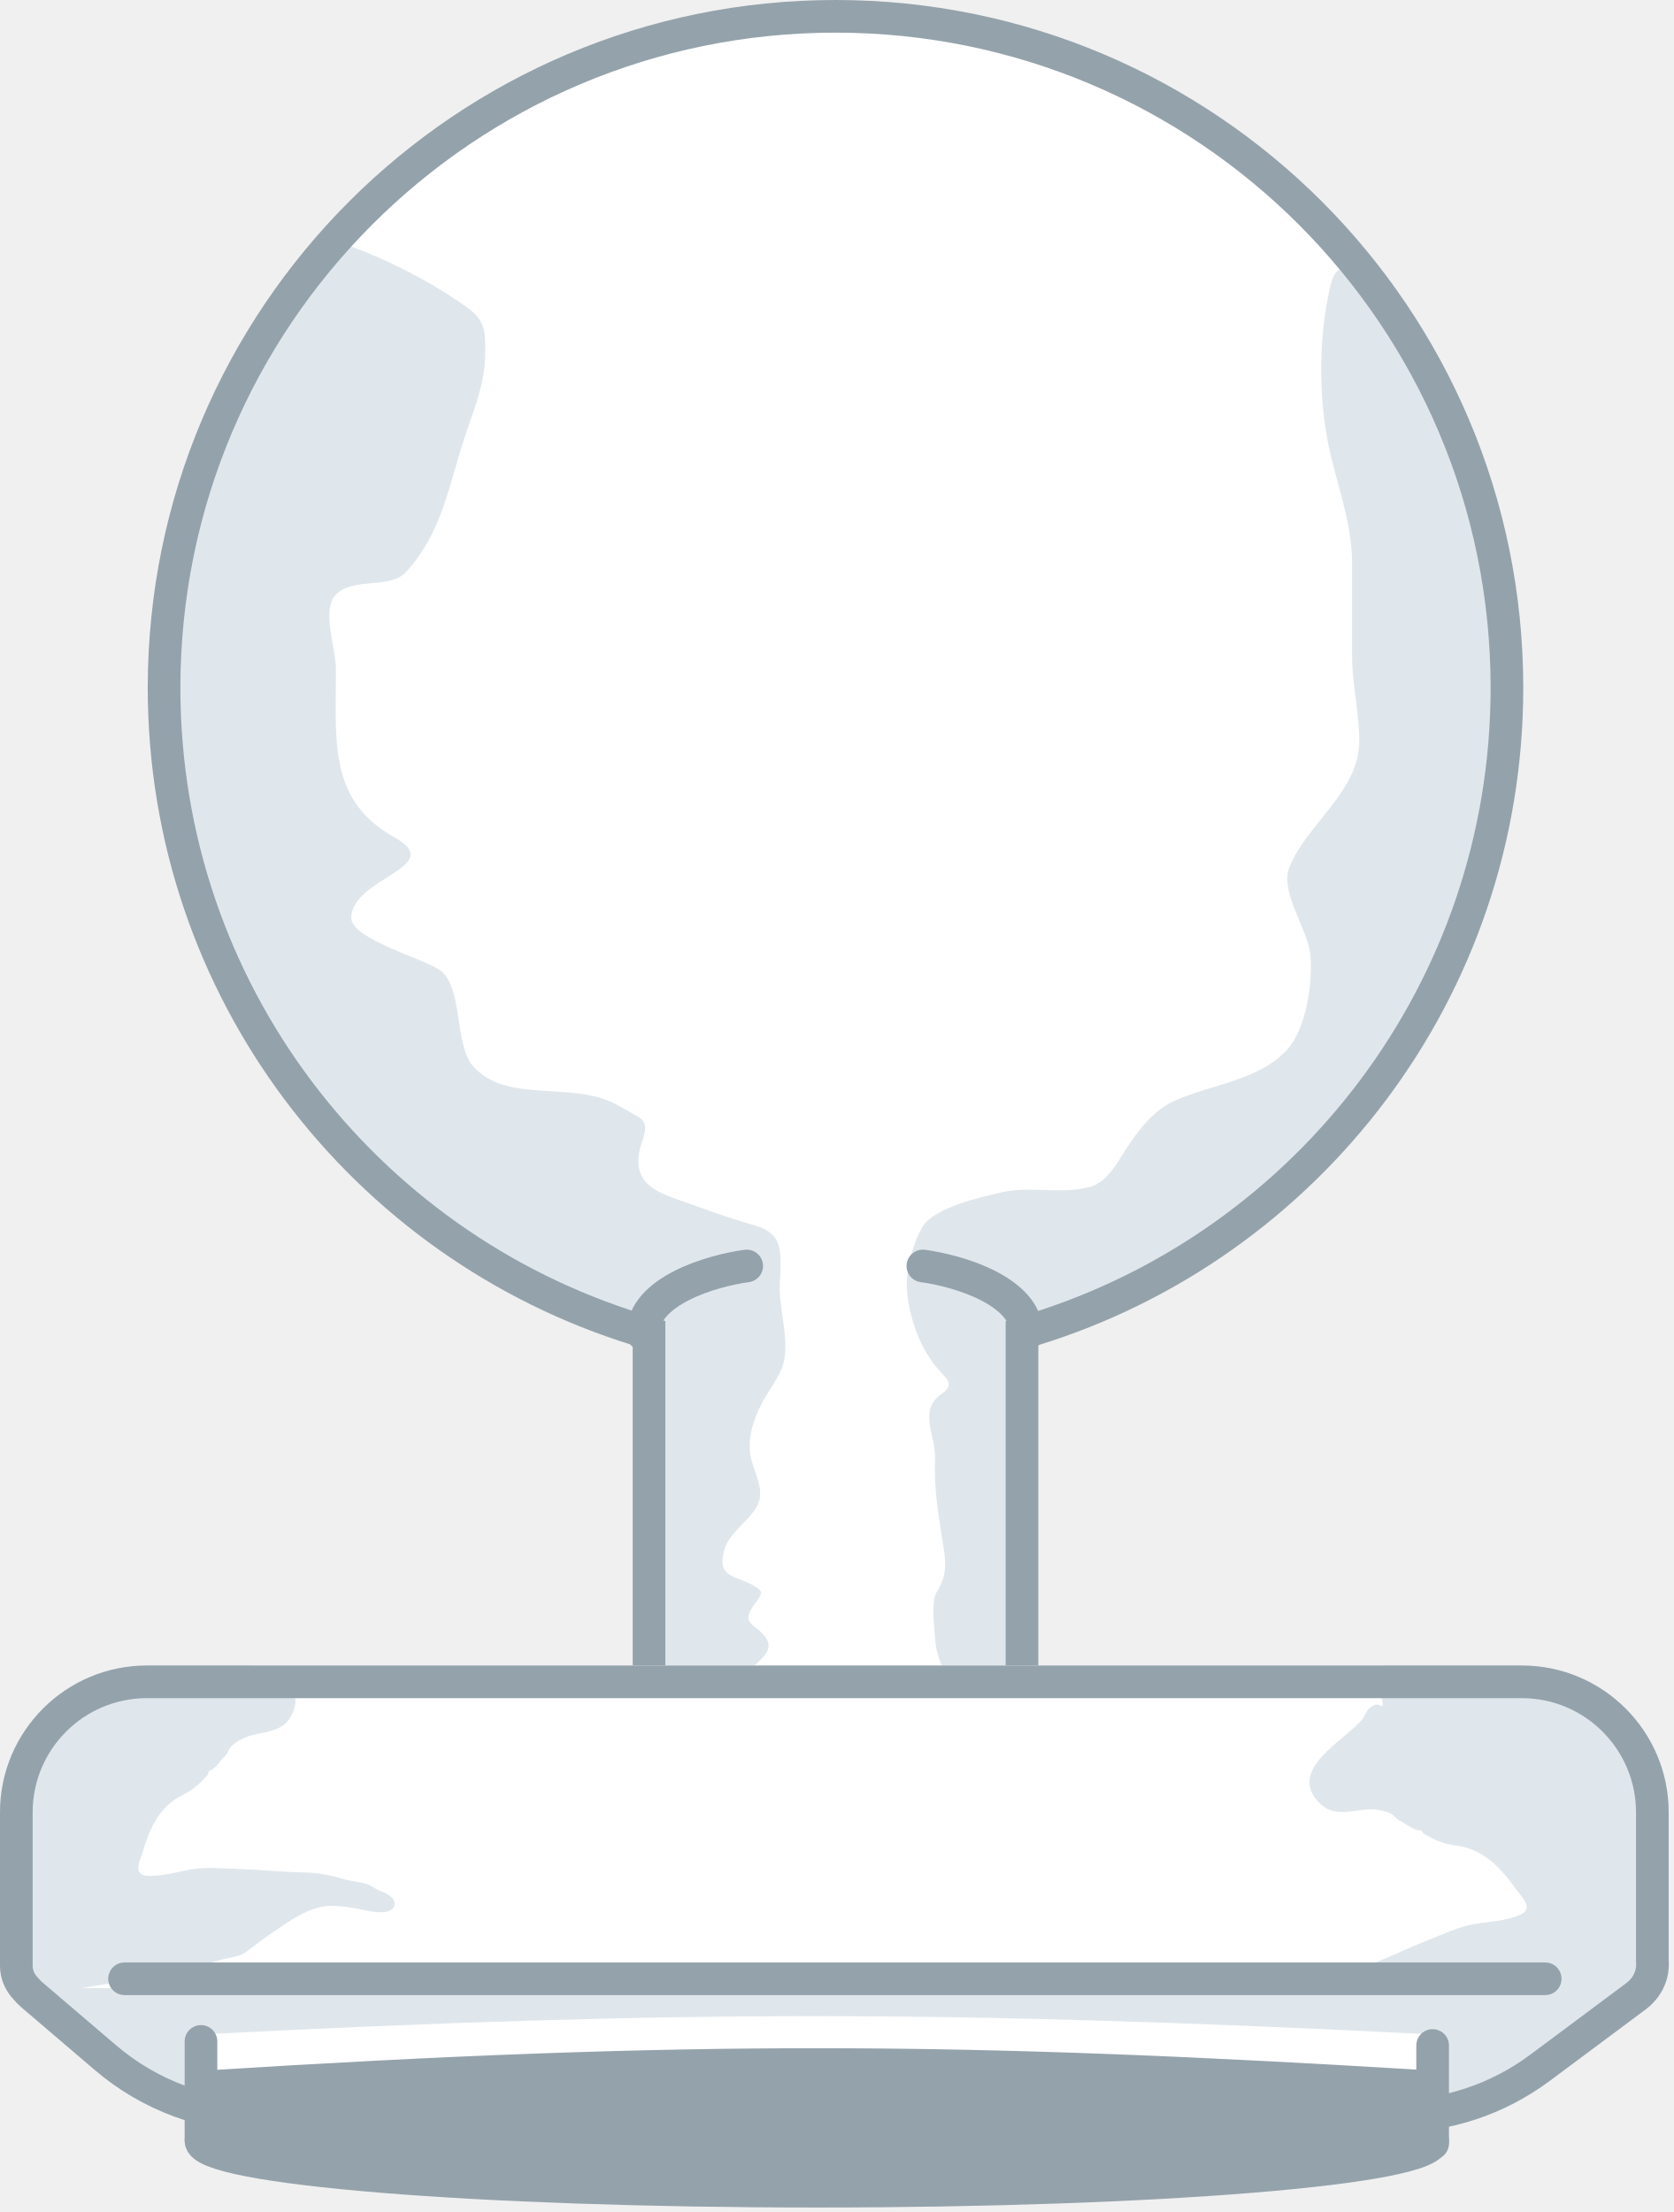
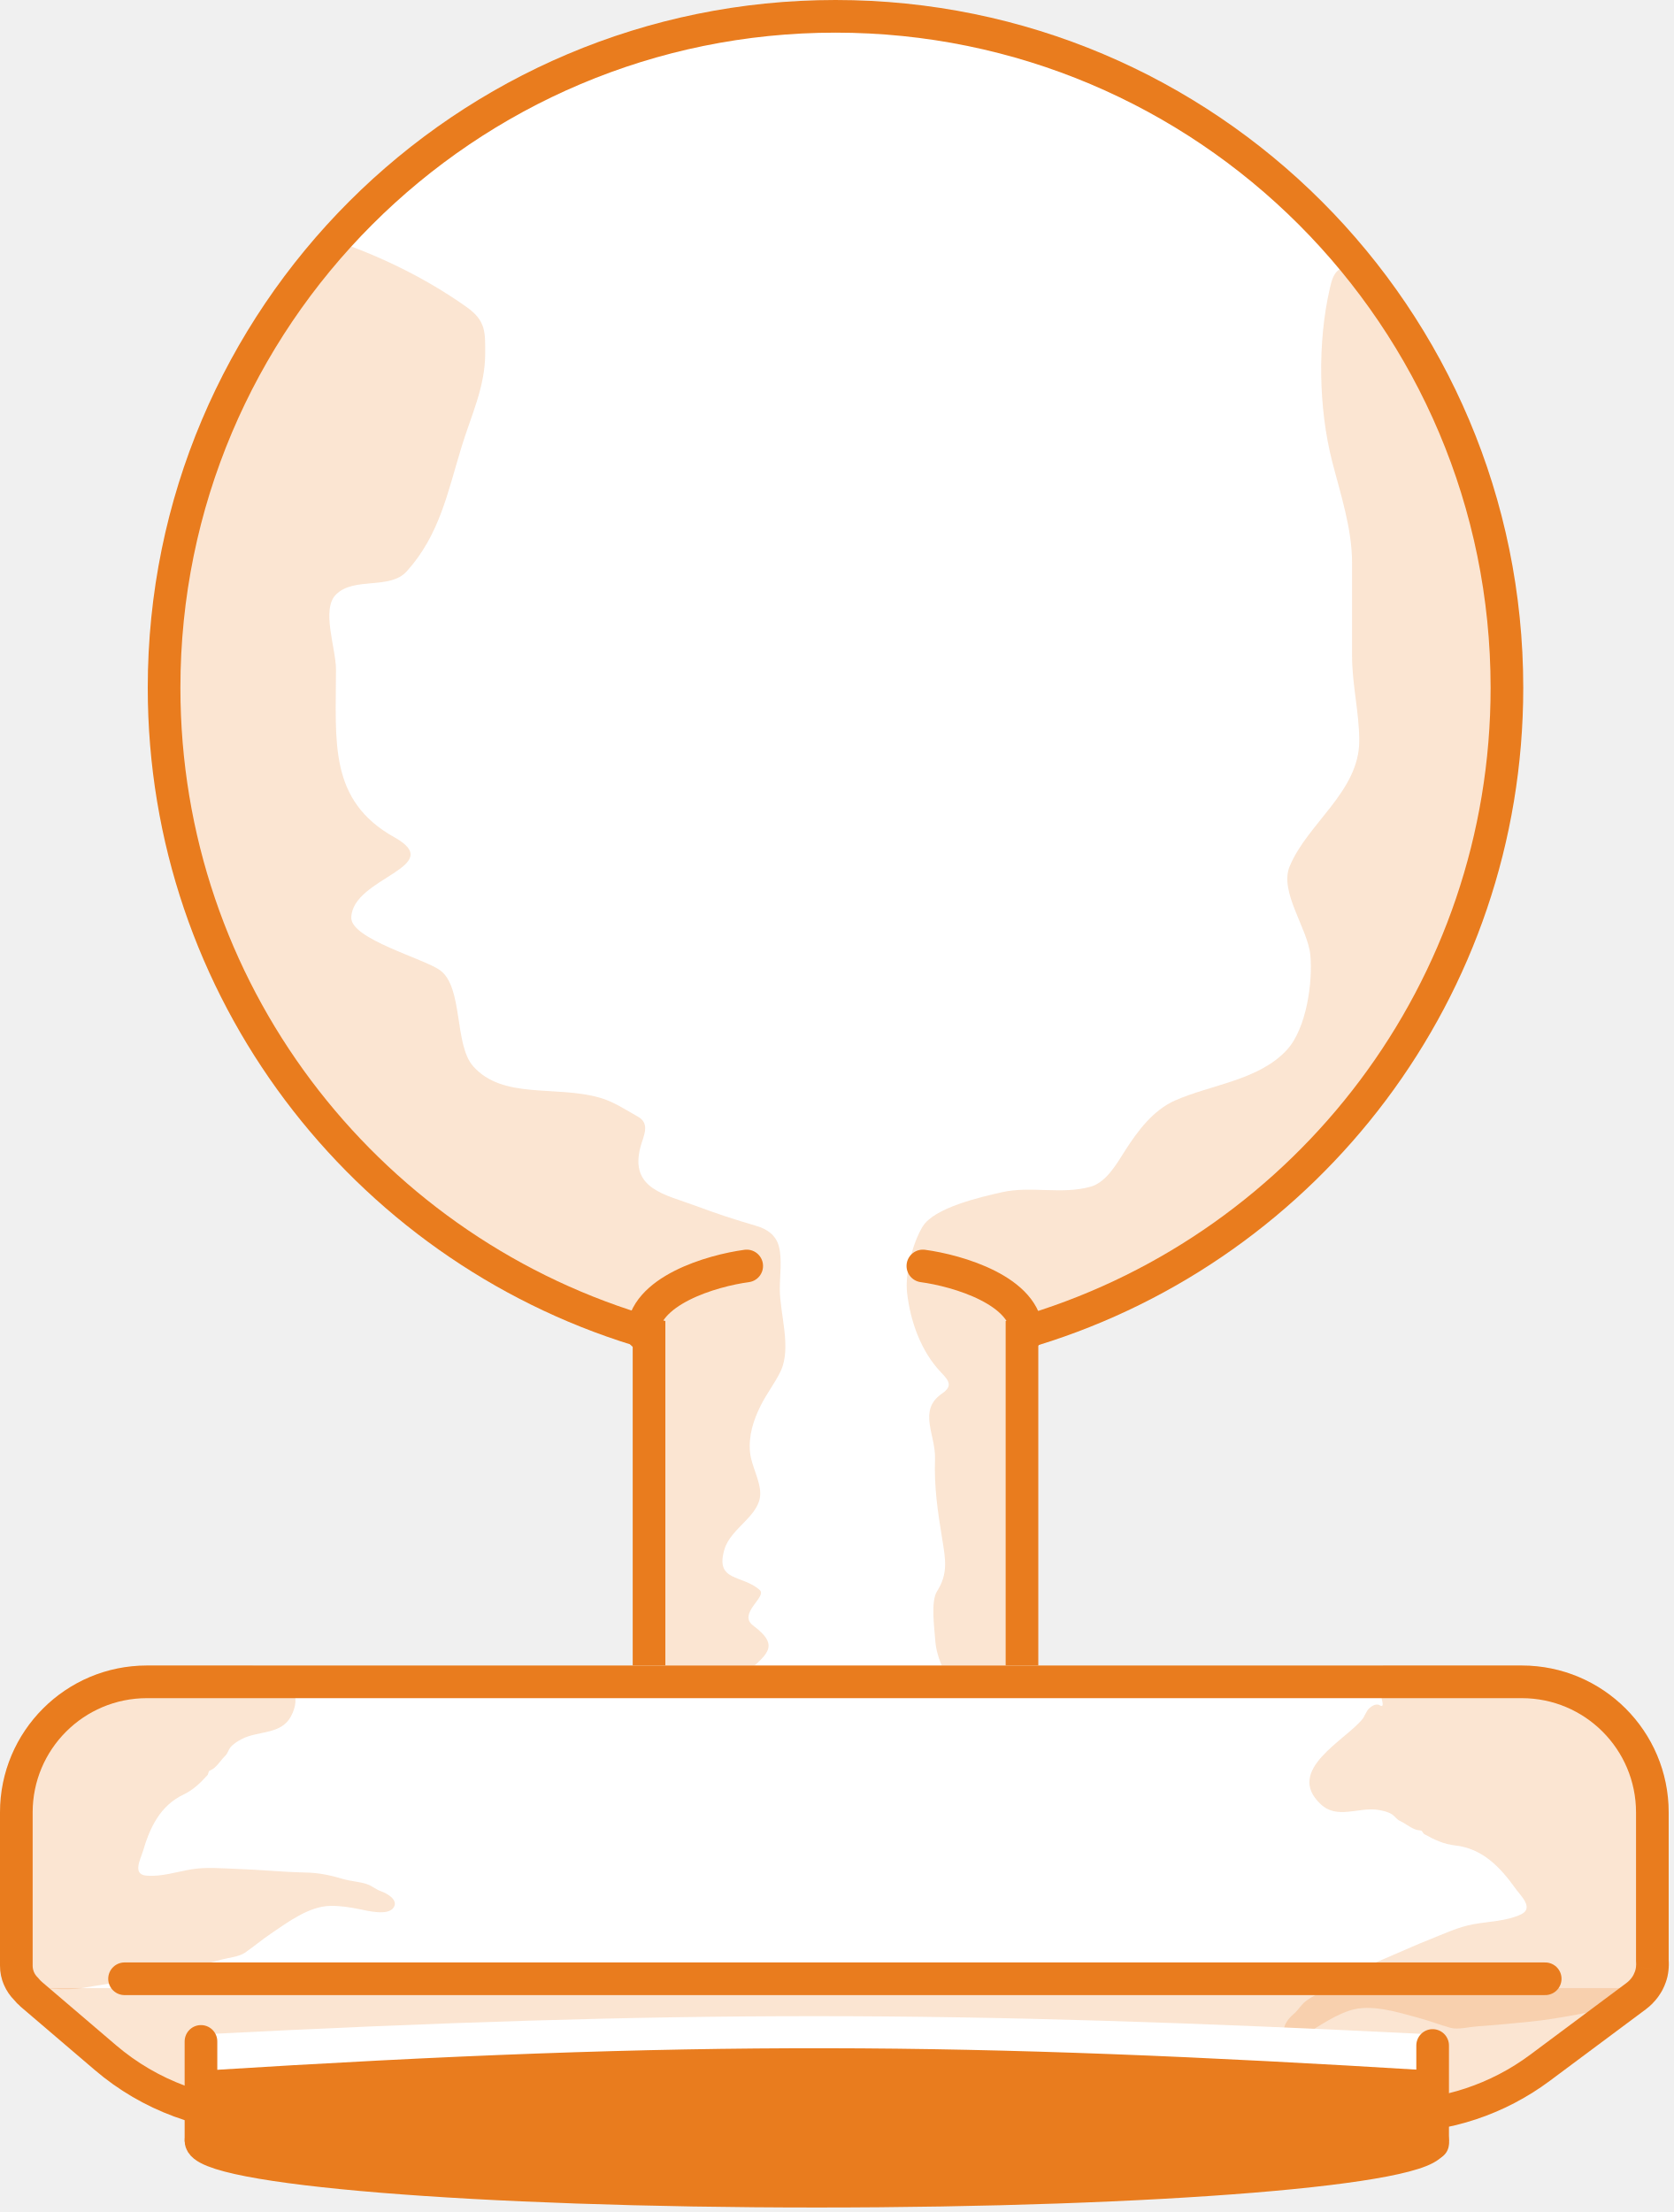
- <svg xmlns="http://www.w3.org/2000/svg" width="205" height="271" viewBox="0 0 205 271" fill="none">
+ <svg xmlns="http://www.w3.org/2000/svg" width="205" height="271" viewBox="0 0 205 271" fill="none" color="#e97c1e">
  <g clip-path="url(#clip0_44_21)">
    <mask id="mask0_44_21" style="mask-type:alpha" maskUnits="userSpaceOnUse" x="18" y="1" width="168" height="215">
      <path fill-rule="evenodd" clip-rule="evenodd" d="M126.86 164.182C160.892 153.696 185.624 121.999 185.624 84.526C185.624 38.499 148.312 1.187 102.285 1.187C56.259 1.187 18.947 38.499 18.947 84.526C18.947 121.999 43.679 153.696 77.711 164.182V215.731H126.86V164.182Z" fill="white" />
    </mask>
    <g mask="url(#mask0_44_21)">
      <rect x="-50.559" y="-18.698" width="290.986" height="291.594" fill="white" />
-       <path d="M114.58 200.904C114.85 204.956 118.173 208.561 120.723 211.451L127.33 215.856C132.405 215.856 136.748 214.666 141.229 211.989C143.314 210.744 145.461 209.601 147.396 208.123C148.861 207.004 149.657 205.457 150.92 204.159C152.366 202.672 154.2 201.902 156.034 201.051C163.905 197.396 171.253 192.41 178.817 188.179C185.424 184.483 192.127 181.05 198.565 177.045C201.273 175.36 204.277 173.641 206.273 171.074C209.785 166.559 212.732 161.284 215.572 156.342C220.438 147.876 225.902 138.817 228.787 129.424C231.391 120.944 231.798 110.907 231.332 102.114C230.781 91.714 228.084 81.069 223.721 71.623C220.813 65.325 217.073 59.353 213.125 53.661C210.67 50.121 208.037 46.425 204.536 43.824C197.563 38.644 188.116 37 179.869 35.088C175.836 34.153 171.732 33.06 167.609 32.567C166.545 32.44 165.401 32.388 164.403 32.837C163.369 33.302 163.146 34.379 162.911 35.406C161.415 41.928 161.537 49.976 163.204 56.5C164.234 60.527 165.651 64.749 165.651 68.956V80.384C165.651 83.867 166.532 87.311 166.532 90.76C166.532 96.982 160.157 100.883 157.992 106.176C156.726 109.271 160.235 113.797 160.537 116.993C160.854 120.35 160.06 126.013 157.674 128.616C154.242 132.361 148.348 132.875 143.946 134.832C141.296 136.01 139.417 138.518 137.901 140.876C136.865 142.488 135.584 144.825 133.643 145.379C130.095 146.393 126.315 145.26 122.754 146.064L122.739 146.068C120.201 146.641 114.467 147.935 113.039 150.273C111.801 152.298 110.869 156.006 111.13 158.349C111.521 161.87 112.842 165.596 115.339 168.186C116.3 169.183 116.731 169.824 115.412 170.731C112.405 172.799 114.659 175.763 114.556 178.758C114.438 182.164 114.869 185.075 115.437 188.546C115.848 191.063 116.176 192.795 114.801 194.958C114.01 196.199 114.484 199.454 114.58 200.904Z" fill="#E0E7EC" />
-       <path d="M92.282 199.16C95.818 201.812 93.805 202.744 90.85 205.488L88.767 205.859C88.767 205.859 83.481 205.618 80.564 207.806C78.029 209.707 76.8 209.112 74.444 207.597C70.754 205.225 66.267 205.205 62.1 203.353C59.081 202.011 57.212 199.485 54.444 197.884C48.055 194.189 42.204 190.803 37.1 185.462C32.839 181.003 29.602 175.934 26.736 170.488C24.425 166.098 22.767 163.501 18.533 160.697C15.647 158.785 12.55 157.21 9.835 155.046C6.145 152.103 3.068 148.376 -0.165 144.967C-8.078 136.624 -17.494 129.185 -23.108 118.978C-26.865 112.146 -28.878 105.166 -29.045 97.364C-29.313 84.812 -21.923 72.419 -16.233 61.739C-12.551 54.828 -8.784 47.924 -4.826 41.166C-2.905 37.885 -1.002 34.576 2.309 32.52C6.905 29.666 12.832 27.476 18.194 26.739C31.103 24.964 46.633 30.125 57.178 37.624C59.553 39.312 59.444 40.729 59.444 43.301C59.444 47.413 57.715 50.911 56.528 54.812C54.834 60.374 53.841 65.542 49.835 69.994C47.759 72.301 43.382 70.62 41.163 72.839C39.329 74.673 41.163 79.414 41.163 82.025C41.163 90.851 40.217 98.057 48.322 102.581C54.856 106.228 43.126 107.494 43.038 112.429C42.991 115.048 51.996 117.459 53.923 118.874C56.769 120.963 55.62 127.983 57.971 130.632C61.602 134.724 68.025 132.946 73.454 134.473C75.157 134.951 76.637 135.955 78.168 136.816C79.72 137.69 78.809 139.198 78.454 140.566C77.124 145.7 81.577 146.36 85.225 147.728C87.699 148.656 90.085 149.44 92.621 150.176C93.959 150.564 95.064 151.291 95.433 152.728C95.834 154.284 95.538 156.315 95.538 157.91C95.538 160.966 97.005 165.109 95.642 167.988C94.974 169.397 93.956 170.683 93.194 172.207C92.303 173.988 91.686 175.928 91.892 177.936C92.064 179.618 93.142 181.345 93.142 182.988C93.142 185.697 89.564 187.166 88.767 189.785C87.534 193.837 90.991 192.887 93.09 194.811C93.994 195.64 90.326 197.693 92.282 199.16Z" fill="#E0E7EC" />
+       <path d="M114.58 200.904C114.85 204.956 118.173 208.561 120.723 211.451L127.33 215.856C132.405 215.856 136.748 214.666 141.229 211.989C143.314 210.744 145.461 209.601 147.396 208.123C148.861 207.004 149.657 205.457 150.92 204.159C152.366 202.672 154.2 201.902 156.034 201.051C163.905 197.396 171.253 192.41 178.817 188.179C185.424 184.483 192.127 181.05 198.565 177.045C201.273 175.36 204.277 173.641 206.273 171.074C209.785 166.559 212.732 161.284 215.572 156.342C220.438 147.876 225.902 138.817 228.787 129.424C231.391 120.944 231.798 110.907 231.332 102.114C230.781 91.714 228.084 81.069 223.721 71.623C220.813 65.325 217.073 59.353 213.125 53.661C210.67 50.121 208.037 46.425 204.536 43.824C197.563 38.644 188.116 37 179.869 35.088C175.836 34.153 171.732 33.06 167.609 32.567C166.545 32.44 165.401 32.388 164.403 32.837C163.369 33.302 163.146 34.379 162.911 35.406C161.415 41.928 161.537 49.976 163.204 56.5C164.234 60.527 165.651 64.749 165.651 68.956V80.384C165.651 83.867 166.532 87.311 166.532 90.76C166.532 96.982 160.157 100.883 157.992 106.176C156.726 109.271 160.235 113.797 160.537 116.993C160.854 120.35 160.06 126.013 157.674 128.616C154.242 132.361 148.348 132.875 143.946 134.832C141.296 136.01 139.417 138.518 137.901 140.876C136.865 142.488 135.584 144.825 133.643 145.379C130.095 146.393 126.315 145.26 122.754 146.064L122.739 146.068C120.201 146.641 114.467 147.935 113.039 150.273C111.801 152.298 110.869 156.006 111.13 158.349C111.521 161.87 112.842 165.596 115.339 168.186C116.3 169.183 116.731 169.824 115.412 170.731C112.405 172.799 114.659 175.763 114.556 178.758C114.438 182.164 114.869 185.075 115.437 188.546C115.848 191.063 116.176 192.795 114.801 194.958C114.01 196.199 114.484 199.454 114.58 200.904Z" fill="currentColor" opacity="20%" />
+       <path d="M92.282 199.16C95.818 201.812 93.805 202.744 90.85 205.488L88.767 205.859C88.767 205.859 83.481 205.618 80.564 207.806C78.029 209.707 76.8 209.112 74.444 207.597C70.754 205.225 66.267 205.205 62.1 203.353C59.081 202.011 57.212 199.485 54.444 197.884C48.055 194.189 42.204 190.803 37.1 185.462C32.839 181.003 29.602 175.934 26.736 170.488C24.425 166.098 22.767 163.501 18.533 160.697C15.647 158.785 12.55 157.21 9.835 155.046C6.145 152.103 3.068 148.376 -0.165 144.967C-8.078 136.624 -17.494 129.185 -23.108 118.978C-26.865 112.146 -28.878 105.166 -29.045 97.364C-29.313 84.812 -21.923 72.419 -16.233 61.739C-12.551 54.828 -8.784 47.924 -4.826 41.166C-2.905 37.885 -1.002 34.576 2.309 32.52C6.905 29.666 12.832 27.476 18.194 26.739C31.103 24.964 46.633 30.125 57.178 37.624C59.553 39.312 59.444 40.729 59.444 43.301C59.444 47.413 57.715 50.911 56.528 54.812C54.834 60.374 53.841 65.542 49.835 69.994C47.759 72.301 43.382 70.62 41.163 72.839C39.329 74.673 41.163 79.414 41.163 82.025C41.163 90.851 40.217 98.057 48.322 102.581C54.856 106.228 43.126 107.494 43.038 112.429C42.991 115.048 51.996 117.459 53.923 118.874C56.769 120.963 55.62 127.983 57.971 130.632C61.602 134.724 68.025 132.946 73.454 134.473C75.157 134.951 76.637 135.955 78.168 136.816C79.72 137.69 78.809 139.198 78.454 140.566C77.124 145.7 81.577 146.36 85.225 147.728C87.699 148.656 90.085 149.44 92.621 150.176C93.959 150.564 95.064 151.291 95.433 152.728C95.834 154.284 95.538 156.315 95.538 157.91C95.538 160.966 97.005 165.109 95.642 167.988C94.974 169.397 93.956 170.683 93.194 172.207C92.303 173.988 91.686 175.928 91.892 177.936C92.064 179.618 93.142 181.345 93.142 182.988C93.142 185.697 89.564 187.166 88.767 189.785C87.534 193.837 90.991 192.887 93.09 194.811C93.994 195.64 90.326 197.693 92.282 199.16Z" fill="currentColor" opacity="20%" />
    </g>
    <mask id="path-5-inside-1_44_21" fill="white">
      <path fill-rule="evenodd" clip-rule="evenodd" d="M127.21 164.799C161.618 154.196 186.624 122.149 186.624 84.261C186.624 37.725 148.899 0 102.363 0C55.827 0 18.102 37.725 18.102 84.261C18.102 122.149 43.108 154.196 77.517 164.799V216.918H127.21V164.799Z" />
    </mask>
-     <path d="M127.21 164.799L126.032 160.976L123.21 161.846V164.799H127.21ZM77.517 164.799H81.517V161.846L78.695 160.976L77.517 164.799ZM77.517 216.918H73.517V220.918H77.517V216.918ZM127.21 216.918V220.918H131.21V216.918H127.21ZM182.624 84.261C182.624 120.344 158.81 150.876 126.032 160.976L128.387 168.622C164.426 157.517 190.624 123.954 190.624 84.261H182.624ZM102.363 4C146.69 4 182.624 39.934 182.624 84.261H190.624C190.624 35.516 151.109 -4 102.363 -4V4ZM22.102 84.261C22.102 39.934 58.036 4 102.363 4V-4C53.618 -4 14.102 35.516 14.102 84.261H22.102ZM78.695 160.976C45.916 150.876 22.102 120.344 22.102 84.261H14.102C14.102 123.954 40.3 157.517 76.339 168.622L78.695 160.976ZM81.517 216.918V164.799H73.517V216.918H81.517ZM127.21 212.918H77.517V220.918H127.21V212.918ZM123.21 164.799V216.918H131.21V164.799H123.21Z" fill="#94A2AB" mask="url(#path-5-inside-1_44_21)" />
+     <path d="M127.21 164.799L126.032 160.976L123.21 161.846V164.799H127.21ZM77.517 164.799H81.517V161.846L78.695 160.976L77.517 164.799ZM77.517 216.918H73.517V220.918H77.517V216.918ZM127.21 216.918V220.918H131.21V216.918H127.21ZM182.624 84.261C182.624 120.344 158.81 150.876 126.032 160.976L128.387 168.622C164.426 157.517 190.624 123.954 190.624 84.261H182.624ZM102.363 4C146.69 4 182.624 39.934 182.624 84.261H190.624C190.624 35.516 151.109 -4 102.363 -4V4ZM22.102 84.261C22.102 39.934 58.036 4 102.363 4V-4C53.618 -4 14.102 35.516 14.102 84.261H22.102ZM78.695 160.976C45.916 150.876 22.102 120.344 22.102 84.261H14.102C14.102 123.954 40.3 157.517 76.339 168.622L78.695 160.976ZM81.517 216.918V164.799H73.517V216.918H81.517ZM127.21 212.918H77.517V220.918H127.21V212.918ZM123.21 164.799V216.918H131.21V164.799H123.21Z" fill="currentColor" mask="url(#path-5-inside-1_44_21)" />
    <mask id="mask1_44_21" style="mask-type:alpha" maskUnits="userSpaceOnUse" x="0" y="204" width="205" height="58">
      <path fill-rule="evenodd" clip-rule="evenodd" d="M2 240.816V222.047C2 213.211 9.163 206.047 18 206.047H186.441C195.277 206.047 202.441 213.211 202.441 222.047V240.195C202.468 240.53 202.463 240.869 202.422 241.206C202.388 241.553 202.31 241.888 202.193 242.204C201.889 243.087 201.316 243.912 200.435 244.568L188.674 253.332C183.495 257.191 177.208 259.276 170.749 259.276H32.401C25.258 259.276 18.349 256.727 12.918 252.088L3.87 244.361C3.611 244.139 3.382 243.903 3.182 243.655C2.452 242.93 2 241.926 2 240.816Z" fill="white" />
-       <path d="M202.441 240.195H200.441V240.276L200.447 240.358L202.441 240.195ZM202.422 241.206L200.436 240.966L200.434 240.99L200.431 241.013L202.422 241.206ZM202.193 242.204L200.318 241.51L200.31 241.531L200.302 241.553L202.193 242.204ZM200.435 244.568L201.63 246.172L201.63 246.172L200.435 244.568ZM188.674 253.332L187.479 251.728L188.674 253.332ZM12.918 252.088L11.619 253.609L12.918 252.088ZM3.87 244.361L2.571 245.881H2.571L3.87 244.361ZM3.182 243.655L4.741 242.401L4.671 242.314L4.591 242.235L3.182 243.655ZM0 222.047V240.816H4V222.047H0ZM18 204.047C8.059 204.047 0 212.106 0 222.047H4C4 214.315 10.268 208.047 18 208.047V204.047ZM186.441 204.047H18V208.047H186.441V204.047ZM204.441 222.047C204.441 212.106 196.382 204.047 186.441 204.047V208.047C194.173 208.047 200.441 214.315 200.441 222.047H204.441ZM204.441 240.195V222.047H200.441V240.195H204.441ZM204.408 241.445C204.465 240.972 204.472 240.498 204.434 240.032L200.447 240.358C200.464 240.562 200.46 240.766 200.436 240.966L204.408 241.445ZM204.069 242.898C204.245 242.423 204.362 241.92 204.413 241.398L200.431 241.013C200.414 241.187 200.375 241.353 200.318 241.51L204.069 242.898ZM201.63 246.172C202.833 245.276 203.649 244.119 204.084 242.855L200.302 241.553C200.129 242.055 199.799 242.548 199.24 242.964L201.63 246.172ZM189.869 254.936L201.63 246.172L199.24 242.964L187.479 251.728L189.869 254.936ZM170.749 261.276C177.639 261.276 184.344 259.052 189.869 254.936L187.479 251.728C182.645 255.33 176.777 257.276 170.749 257.276V261.276ZM32.401 261.276H170.749V257.276H32.401V261.276ZM11.619 253.609C17.412 258.557 24.782 261.276 32.401 261.276V257.276C25.734 257.276 19.286 254.897 14.216 250.567L11.619 253.609ZM2.571 245.881L11.619 253.609L14.216 250.567L5.169 242.84L2.571 245.881ZM1.624 244.909C1.903 245.255 2.219 245.581 2.571 245.881L5.169 242.84C5.003 242.698 4.861 242.55 4.741 242.401L1.624 244.909ZM0 240.816C0 242.48 0.681 243.99 1.774 245.074L4.591 242.235C4.224 241.871 4 241.371 4 240.816H0Z" fill="#94A2AB" />
+       <path d="M202.441 240.195H200.441V240.276L200.447 240.358L202.441 240.195ZM202.422 241.206L200.436 240.966L200.434 240.99L200.431 241.013L202.422 241.206ZM202.193 242.204L200.318 241.51L200.31 241.531L200.302 241.553L202.193 242.204ZM200.435 244.568L201.63 246.172L201.63 246.172L200.435 244.568ZM188.674 253.332L187.479 251.728L188.674 253.332ZM12.918 252.088L11.619 253.609L12.918 252.088ZM3.87 244.361L2.571 245.881H2.571L3.87 244.361ZM3.182 243.655L4.741 242.401L4.671 242.314L4.591 242.235L3.182 243.655ZM0 222.047V240.816H4V222.047H0ZM18 204.047C8.059 204.047 0 212.106 0 222.047H4C4 214.315 10.268 208.047 18 208.047V204.047ZM186.441 204.047H18V208.047H186.441V204.047ZM204.441 222.047C204.441 212.106 196.382 204.047 186.441 204.047V208.047C194.173 208.047 200.441 214.315 200.441 222.047H204.441ZM204.441 240.195V222.047H200.441V240.195H204.441ZM204.408 241.445C204.465 240.972 204.472 240.498 204.434 240.032L200.447 240.358C200.464 240.562 200.46 240.766 200.436 240.966L204.408 241.445ZM204.069 242.898C204.245 242.423 204.362 241.92 204.413 241.398L200.431 241.013C200.414 241.187 200.375 241.353 200.318 241.51L204.069 242.898ZM201.63 246.172C202.833 245.276 203.649 244.119 204.084 242.855L200.302 241.553C200.129 242.055 199.799 242.548 199.24 242.964L201.63 246.172ZM189.869 254.936L201.63 246.172L199.24 242.964L187.479 251.728L189.869 254.936ZM170.749 261.276C177.639 261.276 184.344 259.052 189.869 254.936L187.479 251.728C182.645 255.33 176.777 257.276 170.749 257.276V261.276ZM32.401 261.276H170.749V257.276H32.401V261.276ZM11.619 253.609C17.412 258.557 24.782 261.276 32.401 261.276V257.276C25.734 257.276 19.286 254.897 14.216 250.567L11.619 253.609ZM2.571 245.881L11.619 253.609L14.216 250.567L5.169 242.84L2.571 245.881ZM1.624 244.909C1.903 245.255 2.219 245.581 2.571 245.881L5.169 242.84C5.003 242.698 4.861 242.55 4.741 242.401L1.624 244.909ZM0 240.816C0 242.48 0.681 243.99 1.774 245.074L4.591 242.235C4.224 241.871 4 241.371 4 240.816H0Z" fill="currentColor" />
    </mask>
    <g mask="url(#mask1_44_21)">
      <rect x="-35.054" y="157.28" width="291.627" height="147.562" fill="white" />
-       <path d="M35.656 210.261C38.329 205.198 30.428 204.381 27.712 202.695L26.907 202C26.52 201.734 25.706 201.507 25.357 201.936C24.93 202.462 24.933 201.47 24.886 201.201C24.665 199.931 24.533 198.604 23.43 197.759C22.95 197.391 22.698 197.002 22.031 197.037C20.521 197.117 18.978 197.541 17.489 197.794C12.934 198.567 8.285 198.983 3.861 200.379C1.779 201.037 0.117 201.892 -1.357 203.465C-5.231 207.598 -7.102 212.435 -8.772 217.736C-9.324 219.487 -9.658 221.316 -10.417 223.002C-10.993 224.279 -11.833 225.307 -12.736 226.37C-13.77 227.586 -14.431 228.729 -13.824 230.312C-12.51 233.739 -9.922 236.486 -7.164 238.845C-5.869 239.954 -4.577 241.233 -3.052 242.046C-1.205 243.032 0.928 243.202 2.99 243.35C5.247 243.512 7.881 243.944 10.15 243.548C13.775 242.914 17.512 242.503 21.082 241.628C23.099 241.134 25.12 240.631 27.129 240.079C27.957 239.852 29.29 239.732 29.995 239.244C31.09 238.486 32.113 237.624 33.211 236.88C35.27 235.487 37.856 233.545 40.457 233.497C41.671 233.474 42.79 233.655 43.974 233.885C44.923 234.07 47.51 234.764 48.218 233.71C48.856 232.76 47.393 231.955 46.722 231.724C46.043 231.49 45.557 231.013 44.85 230.797C43.92 230.513 42.939 230.476 42.009 230.197C40.48 229.739 39.048 229.441 37.434 229.409C34.607 229.352 31.802 229.056 28.977 228.964C27.164 228.904 25.279 228.717 23.476 229.015C21.695 229.309 19.704 229.967 17.892 229.786C16.191 229.616 17.23 227.753 17.506 226.816C18.356 223.925 19.599 221.235 22.466 219.866C23.671 219.291 24.535 218.455 25.421 217.473C25.54 217.341 25.516 217.014 25.679 216.936C25.903 216.829 26.106 216.729 26.297 216.559C26.827 216.084 27.114 215.569 27.616 215.083C27.895 214.814 27.956 214.454 28.175 214.15C28.494 213.706 29.121 213.316 29.601 213.065C31.623 212.005 34.443 212.558 35.656 210.261Z" fill="#E0E7EC" />
-       <path d="M161.805 221.038C157.356 216.85 164.895 213.209 166.986 210.532L167.536 209.54C167.826 209.132 168.551 208.612 169.05 208.923C169.66 209.305 169.304 208.299 169.255 208.01C169.023 206.642 168.681 205.248 169.473 203.998C169.818 203.454 169.929 202.969 170.603 202.768C172.128 202.312 173.808 202.192 175.373 201.919C180.162 201.083 184.916 199.851 189.797 199.694C192.094 199.62 194.045 199.896 196.065 200.968C201.374 203.785 204.949 208.029 208.49 212.814C209.66 214.395 210.641 216.133 211.993 217.573C213.019 218.665 214.216 219.41 215.489 220.167C216.947 221.034 218.008 221.959 217.969 223.781C217.887 227.727 216.3 231.435 214.406 234.812C213.517 236.398 212.692 238.156 211.47 239.524C209.99 241.182 207.937 242.113 205.946 242.997C203.768 243.965 201.312 245.341 198.922 245.746C195.104 246.393 191.255 247.306 187.406 247.688C185.232 247.904 183.05 248.113 180.863 248.268C179.962 248.332 178.599 248.685 177.726 248.44C176.371 248.06 175.051 247.549 173.698 247.186C171.162 246.504 167.909 245.454 165.314 246.33C164.103 246.739 163.058 247.321 161.967 247.976C161.092 248.501 158.776 250.127 157.699 249.309C156.729 248.571 157.892 247.234 158.476 246.76C159.065 246.281 159.377 245.624 160.001 245.153C160.821 244.535 161.781 244.147 162.603 243.534C163.955 242.524 165.267 241.712 166.855 241.105C169.637 240.041 172.311 238.743 175.077 237.644C176.853 236.938 178.654 236.077 180.547 235.738C182.416 235.403 184.623 235.362 186.355 234.534C187.98 233.756 186.287 232.235 185.681 231.382C183.809 228.75 181.621 226.462 178.292 226.093C176.895 225.938 175.741 225.397 174.514 224.716C174.348 224.624 174.256 224.283 174.067 224.262C173.807 224.233 173.57 224.204 173.32 224.099C172.626 223.807 172.159 223.385 171.488 223.071C171.116 222.897 170.927 222.553 170.602 222.323C170.128 221.986 169.368 221.813 168.804 221.729C166.423 221.373 163.825 222.938 161.805 221.038Z" fill="#E0E7EC" />
-       <rect x="2.383" y="243.569" width="200.075" height="32.438" fill="#E0E7EC" />
+       <path d="M35.656 210.261C38.329 205.198 30.428 204.381 27.712 202.695L26.907 202C26.52 201.734 25.706 201.507 25.357 201.936C24.93 202.462 24.933 201.47 24.886 201.201C24.665 199.931 24.533 198.604 23.43 197.759C22.95 197.391 22.698 197.002 22.031 197.037C20.521 197.117 18.978 197.541 17.489 197.794C12.934 198.567 8.285 198.983 3.861 200.379C1.779 201.037 0.117 201.892 -1.357 203.465C-5.231 207.598 -7.102 212.435 -8.772 217.736C-9.324 219.487 -9.658 221.316 -10.417 223.002C-10.993 224.279 -11.833 225.307 -12.736 226.37C-13.77 227.586 -14.431 228.729 -13.824 230.312C-12.51 233.739 -9.922 236.486 -7.164 238.845C-5.869 239.954 -4.577 241.233 -3.052 242.046C-1.205 243.032 0.928 243.202 2.99 243.35C5.247 243.512 7.881 243.944 10.15 243.548C13.775 242.914 17.512 242.503 21.082 241.628C23.099 241.134 25.12 240.631 27.129 240.079C27.957 239.852 29.29 239.732 29.995 239.244C31.09 238.486 32.113 237.624 33.211 236.88C35.27 235.487 37.856 233.545 40.457 233.497C41.671 233.474 42.79 233.655 43.974 233.885C44.923 234.07 47.51 234.764 48.218 233.71C48.856 232.76 47.393 231.955 46.722 231.724C46.043 231.49 45.557 231.013 44.85 230.797C43.92 230.513 42.939 230.476 42.009 230.197C40.48 229.739 39.048 229.441 37.434 229.409C34.607 229.352 31.802 229.056 28.977 228.964C27.164 228.904 25.279 228.717 23.476 229.015C21.695 229.309 19.704 229.967 17.892 229.786C16.191 229.616 17.23 227.753 17.506 226.816C18.356 223.925 19.599 221.235 22.466 219.866C23.671 219.291 24.535 218.455 25.421 217.473C25.54 217.341 25.516 217.014 25.679 216.936C25.903 216.829 26.106 216.729 26.297 216.559C26.827 216.084 27.114 215.569 27.616 215.083C27.895 214.814 27.956 214.454 28.175 214.15C28.494 213.706 29.121 213.316 29.601 213.065C31.623 212.005 34.443 212.558 35.656 210.261Z" fill="currentColor" opacity="20%" />
+       <path d="M161.805 221.038C157.356 216.85 164.895 213.209 166.986 210.532L167.536 209.54C167.826 209.132 168.551 208.612 169.05 208.923C169.66 209.305 169.304 208.299 169.255 208.01C169.023 206.642 168.681 205.248 169.473 203.998C169.818 203.454 169.929 202.969 170.603 202.768C172.128 202.312 173.808 202.192 175.373 201.919C180.162 201.083 184.916 199.851 189.797 199.694C192.094 199.62 194.045 199.896 196.065 200.968C201.374 203.785 204.949 208.029 208.49 212.814C209.66 214.395 210.641 216.133 211.993 217.573C213.019 218.665 214.216 219.41 215.489 220.167C216.947 221.034 218.008 221.959 217.969 223.781C217.887 227.727 216.3 231.435 214.406 234.812C213.517 236.398 212.692 238.156 211.47 239.524C209.99 241.182 207.937 242.113 205.946 242.997C203.768 243.965 201.312 245.341 198.922 245.746C195.104 246.393 191.255 247.306 187.406 247.688C185.232 247.904 183.05 248.113 180.863 248.268C179.962 248.332 178.599 248.685 177.726 248.44C176.371 248.06 175.051 247.549 173.698 247.186C171.162 246.504 167.909 245.454 165.314 246.33C164.103 246.739 163.058 247.321 161.967 247.976C161.092 248.501 158.776 250.127 157.699 249.309C156.729 248.571 157.892 247.234 158.476 246.76C159.065 246.281 159.377 245.624 160.001 245.153C160.821 244.535 161.781 244.147 162.603 243.534C163.955 242.524 165.267 241.712 166.855 241.105C169.637 240.041 172.311 238.743 175.077 237.644C176.853 236.938 178.654 236.077 180.547 235.738C182.416 235.403 184.623 235.362 186.355 234.534C187.98 233.756 186.287 232.235 185.681 231.382C183.809 228.75 181.621 226.462 178.292 226.093C176.895 225.938 175.741 225.397 174.514 224.716C174.348 224.624 174.256 224.283 174.067 224.262C173.807 224.233 173.57 224.204 173.32 224.099C172.626 223.807 172.159 223.385 171.488 223.071C171.116 222.897 170.927 222.553 170.602 222.323C170.128 221.986 169.368 221.813 168.804 221.729C166.423 221.373 163.825 222.938 161.805 221.038Z" fill="currentColor" opacity="20%" />
+       <rect x="2.383" y="243.569" width="200.075" height="32.438" fill="currentColor" opacity="20%" />
    </g>
-     <path d="M202.441 240.195H200.441V240.276L200.447 240.358L202.441 240.195ZM202.422 241.206L200.436 240.966L200.434 240.99L200.431 241.013L202.422 241.206ZM202.193 242.204L200.318 241.51L200.31 241.531L200.302 241.553L202.193 242.204ZM200.435 244.568L201.63 246.172L201.63 246.172L200.435 244.568ZM188.674 253.332L187.479 251.728L188.674 253.332ZM12.918 252.088L11.619 253.609L12.918 252.088ZM3.87 244.361L2.571 245.881H2.571L3.87 244.361ZM3.182 243.655L4.741 242.401L4.671 242.314L4.591 242.235L3.182 243.655ZM0 222.047V240.816H4V222.047H0ZM18 204.047C8.059 204.047 0 212.106 0 222.047H4C4 214.315 10.268 208.047 18 208.047V204.047ZM186.441 204.047H18V208.047H186.441V204.047ZM204.441 222.047C204.441 212.106 196.382 204.047 186.441 204.047V208.047C194.173 208.047 200.441 214.315 200.441 222.047H204.441ZM204.441 240.195V222.047H200.441V240.195H204.441ZM204.408 241.445C204.465 240.972 204.472 240.498 204.434 240.032L200.447 240.358C200.464 240.562 200.46 240.766 200.436 240.966L204.408 241.445ZM204.069 242.898C204.245 242.423 204.362 241.92 204.413 241.398L200.431 241.013C200.414 241.187 200.375 241.353 200.318 241.51L204.069 242.898ZM201.63 246.172C202.833 245.276 203.649 244.119 204.084 242.855L200.302 241.553C200.129 242.055 199.799 242.548 199.24 242.964L201.63 246.172ZM189.869 254.936L201.63 246.172L199.24 242.964L187.479 251.728L189.869 254.936ZM170.749 261.276C177.639 261.276 184.344 259.052 189.869 254.936L187.479 251.728C182.645 255.33 176.777 257.276 170.749 257.276V261.276ZM32.401 261.276H170.749V257.276H32.401V261.276ZM11.619 253.609C17.412 258.557 24.782 261.276 32.401 261.276V257.276C25.734 257.276 19.286 254.897 14.216 250.567L11.619 253.609ZM2.571 245.881L11.619 253.609L14.216 250.567L5.169 242.84L2.571 245.881ZM1.624 244.909C1.903 245.255 2.219 245.581 2.571 245.881L5.169 242.84C5.003 242.698 4.861 242.55 4.741 242.401L1.624 244.909ZM0 240.816C0 242.48 0.681 243.99 1.774 245.074L4.591 242.235C4.224 241.871 4 241.371 4 240.816H0Z" fill="#94A2AB" />
-     <path d="M125.805 163.427C125.805 158.135 117.313 155.669 113.067 155.098" stroke="#94A2AB" stroke-width="4" stroke-linecap="round" stroke-linejoin="round" />
-     <path d="M78.746 163.427C78.746 158.135 87.239 155.669 91.485 155.098" stroke="#94A2AB" stroke-width="4" stroke-linecap="round" stroke-linejoin="round" />
-     <path d="M15.259 242.426L189.312 242.426" stroke="#94A2AB" stroke-width="4" stroke-linecap="round" stroke-linejoin="round" />
+     <path d="M202.441 240.195H200.441V240.276L200.447 240.358L202.441 240.195ZM202.422 241.206L200.436 240.966L200.434 240.99L200.431 241.013L202.422 241.206ZM202.193 242.204L200.318 241.51L200.31 241.531L200.302 241.553L202.193 242.204ZM200.435 244.568L201.63 246.172L201.63 246.172L200.435 244.568ZM188.674 253.332L187.479 251.728L188.674 253.332ZM12.918 252.088L11.619 253.609L12.918 252.088ZM3.87 244.361L2.571 245.881H2.571L3.87 244.361ZM3.182 243.655L4.741 242.401L4.671 242.314L4.591 242.235L3.182 243.655ZM0 222.047V240.816H4V222.047H0ZM18 204.047C8.059 204.047 0 212.106 0 222.047H4C4 214.315 10.268 208.047 18 208.047V204.047ZM186.441 204.047H18V208.047H186.441V204.047ZM204.441 222.047C204.441 212.106 196.382 204.047 186.441 204.047V208.047C194.173 208.047 200.441 214.315 200.441 222.047H204.441ZM204.441 240.195V222.047H200.441V240.195H204.441ZM204.408 241.445C204.465 240.972 204.472 240.498 204.434 240.032L200.447 240.358C200.464 240.562 200.46 240.766 200.436 240.966L204.408 241.445ZM204.069 242.898C204.245 242.423 204.362 241.92 204.413 241.398L200.431 241.013C200.414 241.187 200.375 241.353 200.318 241.51L204.069 242.898ZM201.63 246.172C202.833 245.276 203.649 244.119 204.084 242.855L200.302 241.553C200.129 242.055 199.799 242.548 199.24 242.964L201.63 246.172ZM189.869 254.936L201.63 246.172L199.24 242.964L187.479 251.728L189.869 254.936ZM170.749 261.276C177.639 261.276 184.344 259.052 189.869 254.936L187.479 251.728C182.645 255.33 176.777 257.276 170.749 257.276V261.276ZM32.401 261.276H170.749V257.276H32.401V261.276ZM11.619 253.609C17.412 258.557 24.782 261.276 32.401 261.276V257.276C25.734 257.276 19.286 254.897 14.216 250.567L11.619 253.609ZM2.571 245.881L11.619 253.609L14.216 250.567L5.169 242.84L2.571 245.881ZM1.624 244.909C1.903 245.255 2.219 245.581 2.571 245.881L5.169 242.84C5.003 242.698 4.861 242.55 4.741 242.401L1.624 244.909ZM0 240.816C0 242.48 0.681 243.99 1.774 245.074L4.591 242.235C4.224 241.871 4 241.371 4 240.816H0Z" fill="currentColor" />
+     <path d="M125.805 163.427C125.805 158.135 117.313 155.669 113.067 155.098" stroke="currentColor" stroke-width="4" stroke-linecap="round" stroke-linejoin="round" />
+     <path d="M78.746 163.427C78.746 158.135 87.239 155.669 91.485 155.098" stroke="currentColor" stroke-width="4" stroke-linecap="round" stroke-linejoin="round" />
+     <path d="M15.259 242.426L189.312 242.426" stroke="currentColor" stroke-width="4" stroke-linecap="round" stroke-linejoin="round" />
    <path d="M24.647 249.244C83.382 246.244 116.415 246.281 175.522 249.244V261.605H24.647V249.244Z" fill="white" />
-     <ellipse cx="100.072" cy="262.276" rx="75.45" ry="6.174" fill="#94A2AB" stroke="#94A2AB" stroke-width="4" />
-     <path d="M24.622 262.103V250.101" stroke="#94A2AB" stroke-width="4" stroke-linecap="round" stroke-linejoin="round" />
-     <path d="M175.522 262.601V250.599" stroke="#94A2AB" stroke-width="4" stroke-linecap="round" stroke-linejoin="round" />
-     <path d="M24.96 253.676C85.161 249.893 118.03 250.156 175.522 253.676V262.601H24.96V253.676Z" fill="#94A2AB" />
+     <ellipse cx="100.072" cy="262.276" rx="75.45" ry="6.174" fill="currentColor" stroke="currentColor" stroke-width="4" />
+     <path d="M24.622 262.103V250.101" stroke="currentColor" stroke-width="4" stroke-linecap="round" stroke-linejoin="round" />
+     <path d="M175.522 262.601V250.599" stroke="currentColor" stroke-width="4" stroke-linecap="round" stroke-linejoin="round" />
+     <path d="M24.96 253.676C85.161 249.893 118.03 250.156 175.522 253.676V262.601H24.96V253.676Z" fill="currentColor" />
  </g>
  <defs>
    <clipPath id="clip0_44_21">
      <rect width="205" height="271" fill="white" />
    </clipPath>
  </defs>
</svg>
